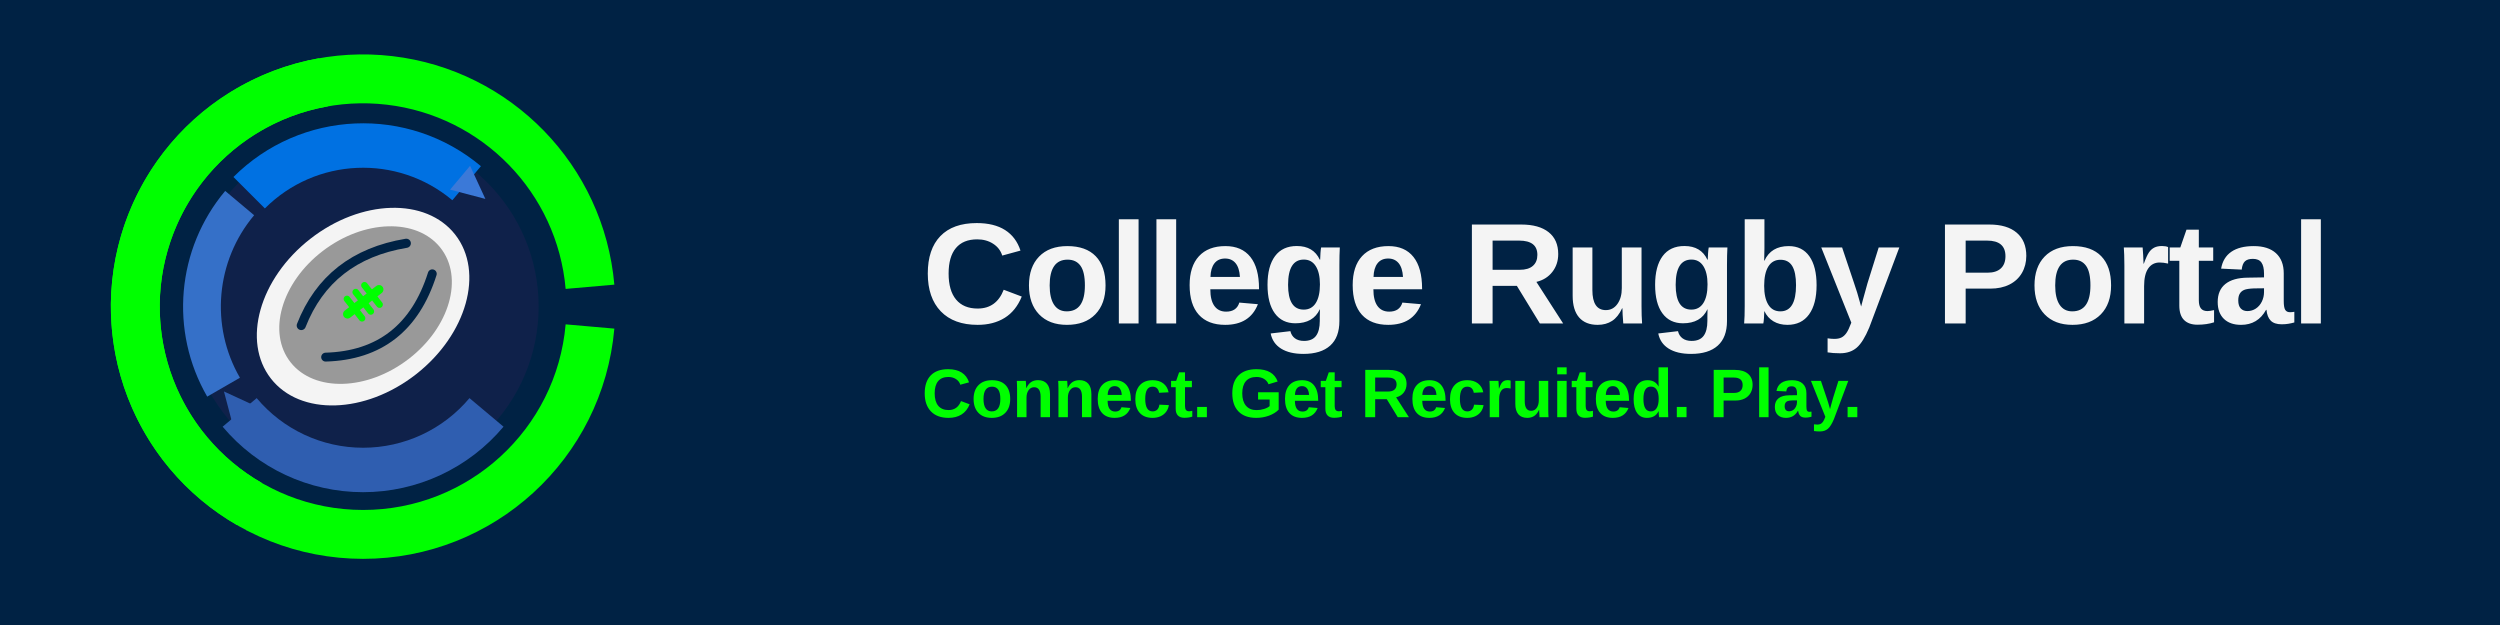
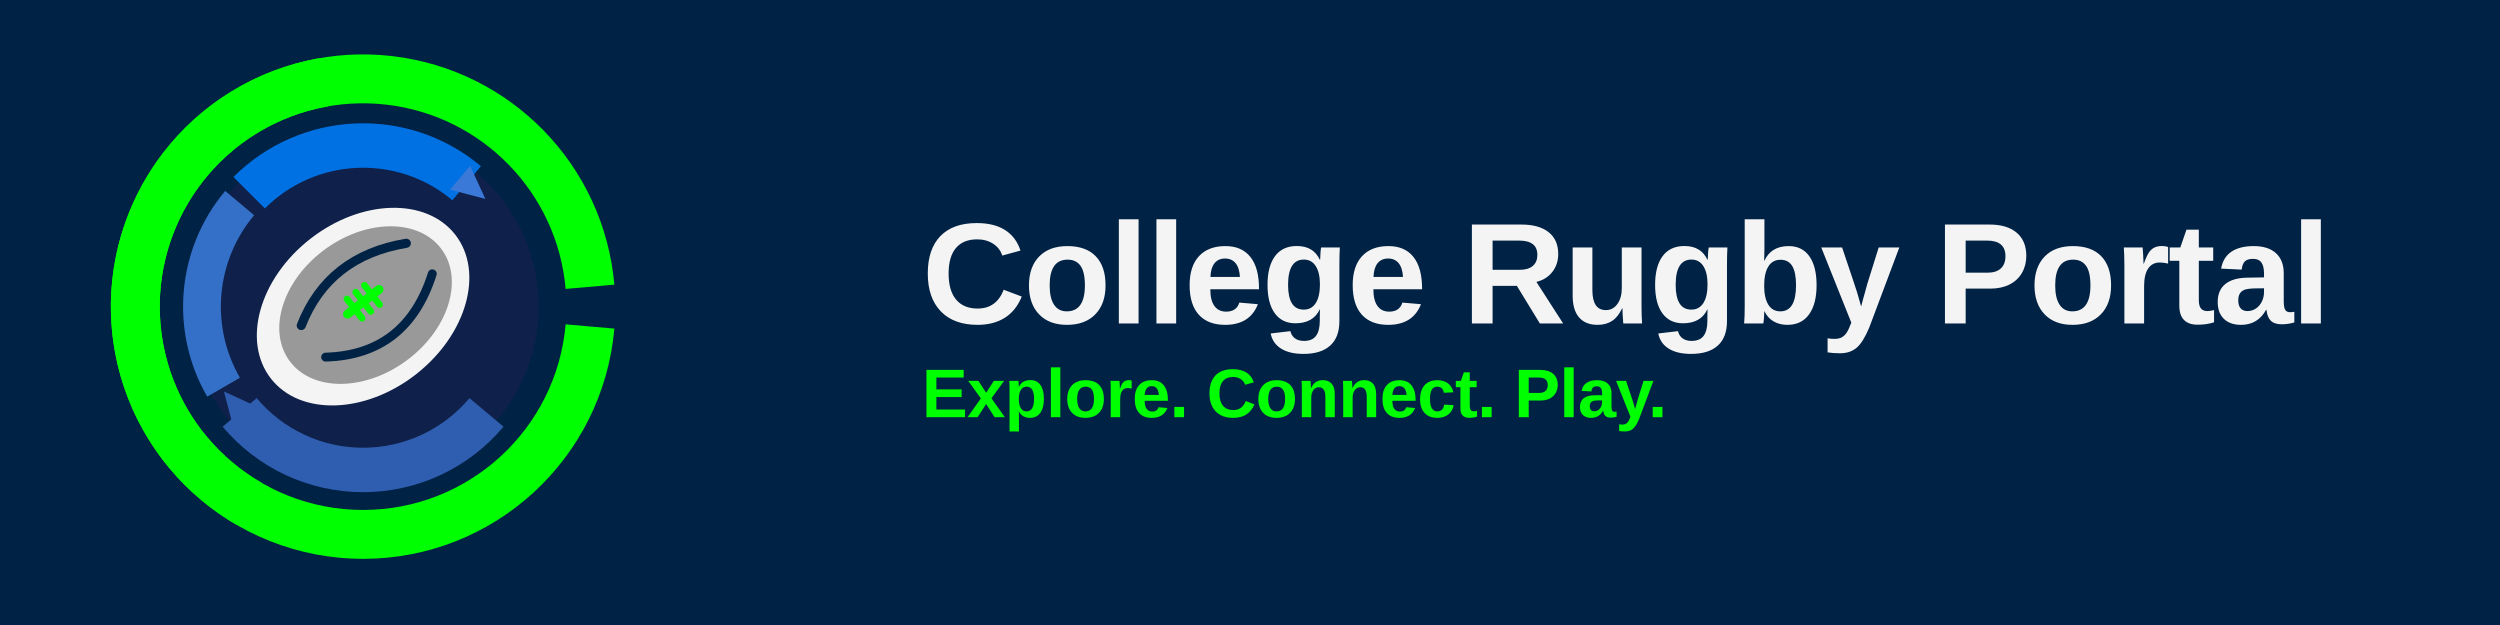
<svg xmlns="http://www.w3.org/2000/svg" width="1600" height="400" viewBox="0 0 1600 400" version="1.1" id="svg6803">
  <defs id="defs6807" />
  <rect width="100%" height="100%" fill="#002244" id="rect6757" />
  <text x="590" y="207" text-anchor="start" fill="#f4f4f4" font-family="Montserrat, Poppins, Arial, Helvetica, sans-serif" font-size="92px" font-weight="800" letter-spacing="-1.5" id="text6799">College Rugby Portal</text>
-   <text x="590" y="267" text-anchor="start" fill="#69be28" font-family="Montserrat, Poppins, Arial, Helvetica, sans-serif" font-size="44px" font-weight="700" letter-spacing="-0.4" id="text6801" style="fill:#00ff00">Connect. Get Recruited. Play.</text>
+   <text x="590" y="267" text-anchor="start" fill="#69be28" font-family="Montserrat, Poppins, Arial, Helvetica, sans-serif" font-size="44px" font-weight="700" letter-spacing="-0.4" id="text6801" style="fill:#00ff00">Explore. Connect. Play.</text>
  <g id="g6493" transform="matrix(0.7111037,0,0,0.7111037,-131.7122,-73.97585)">
    <path d="M 409.5,557.54 A 205,205 0 1 1 716.22,362.13" fill="none" stroke="#69BE28" stroke-width="44" stroke-linecap="butt" id="path221" style="stroke:#00ff00" />
    <polygon points="407.59,581.84 429.59,543.73 383.52,542.54 " fill="#69be28" id="polygon223" />
    <path d="M 716.22,397.87 A 205,205 0 1 1 476.4,178.11" fill="none" stroke="#69BE28" stroke-width="44" stroke-linecap="butt" id="path225" style="stroke:#00ff00" />
    <polygon points="462.24,158.27 469.88,201.6 505.95,172.9 " fill="#69BE28" id="polygon227" style="fill:#00ff00" />
    <circle cx="512" cy="380" r="158" fill="#0f214a" id="circle229" />
    <path d="M 409.47,277.47 A 145,145 0 0 1 605.2,268.92" fill="none" stroke="#244B86" stroke-width="40" stroke-linecap="butt" id="path231" style="stroke:#0071e2;stroke-opacity:1" />
    <polygon points="608.3,253.25 590.31,274.7 622.06,283.06 " fill="#244B86" id="polygon233" style="fill:#3b79d8;fill-opacity:1" />
    <path d="m 623.08,475.2 a 145,145 0 0 1 -222.16,0" fill="none" stroke="#1b3767" stroke-width="40" stroke-linecap="butt" id="path235" style="fill:none;fill-opacity:1;stroke:#2f5eb0;stroke-opacity:1" />
    <polygon points="395.15,488.1 416.6,470.1 386.78,456.35 " fill="#1B3767" id="polygon237" style="fill:#2f5eb0;fill-opacity:1" />
    <path d="M 386.43,452.5 A 145,145 0 0 1 400.92,286.8" fill="none" stroke="#244B86" stroke-width="34" stroke-linecap="butt" id="path239" style="stroke:#3570c8;stroke-opacity:1" />
    <ellipse fill="#f4f4f4" id="ellipse241" ry="77.318" rx="105.234" cy="614.663" cx="169.51" transform="rotate(-38)" />
    <ellipse fill="#f4f4f4" id="ellipse4719" ry="62.084" rx="84.875" cy="613.482" cx="166.66" style="fill:#999999;stroke-width:0.805" transform="matrix(0.7934447,-0.6086424,0.6226629,0.7824902,0,0)" />
    <path d="m 478.299,425.449 q 72.932,-2.159 95.98,-74.988" fill="none" stroke="#002244" stroke-width="8" stroke-linecap="round" id="path247" />
    <path d="m 456.365,396.993 q 24.442,-62.374 94.532,-74.011" fill="none" stroke="#002244" stroke-width="8.235" stroke-linecap="round" id="path245" />
    <line x1="497.969" y1="386.718" x2="526.337" y2="364.554" stroke="#69be28" stroke-width="8" stroke-linecap="round" id="line249" style="fill:#00ff00;stroke:#00ff00" />
    <line x1="497.501" y1="373.124" x2="511.045" y2="390.461" stroke="#69be28" stroke-width="6" stroke-linecap="round" id="line251" style="fill:#00ff00;stroke:#00ff00" />
    <line x1="505.381" y1="366.968" x2="518.925" y2="384.304" stroke="#69be28" stroke-width="6" stroke-linecap="round" id="line253" style="fill:#00ff00;stroke:#00ff00" />
    <line x1="513.261" y1="360.811" x2="526.805" y2="378.147" stroke="#69be28" stroke-width="6" stroke-linecap="round" id="line255" style="fill:#00ff00;stroke:#00ff00" />
  </g>
</svg>
